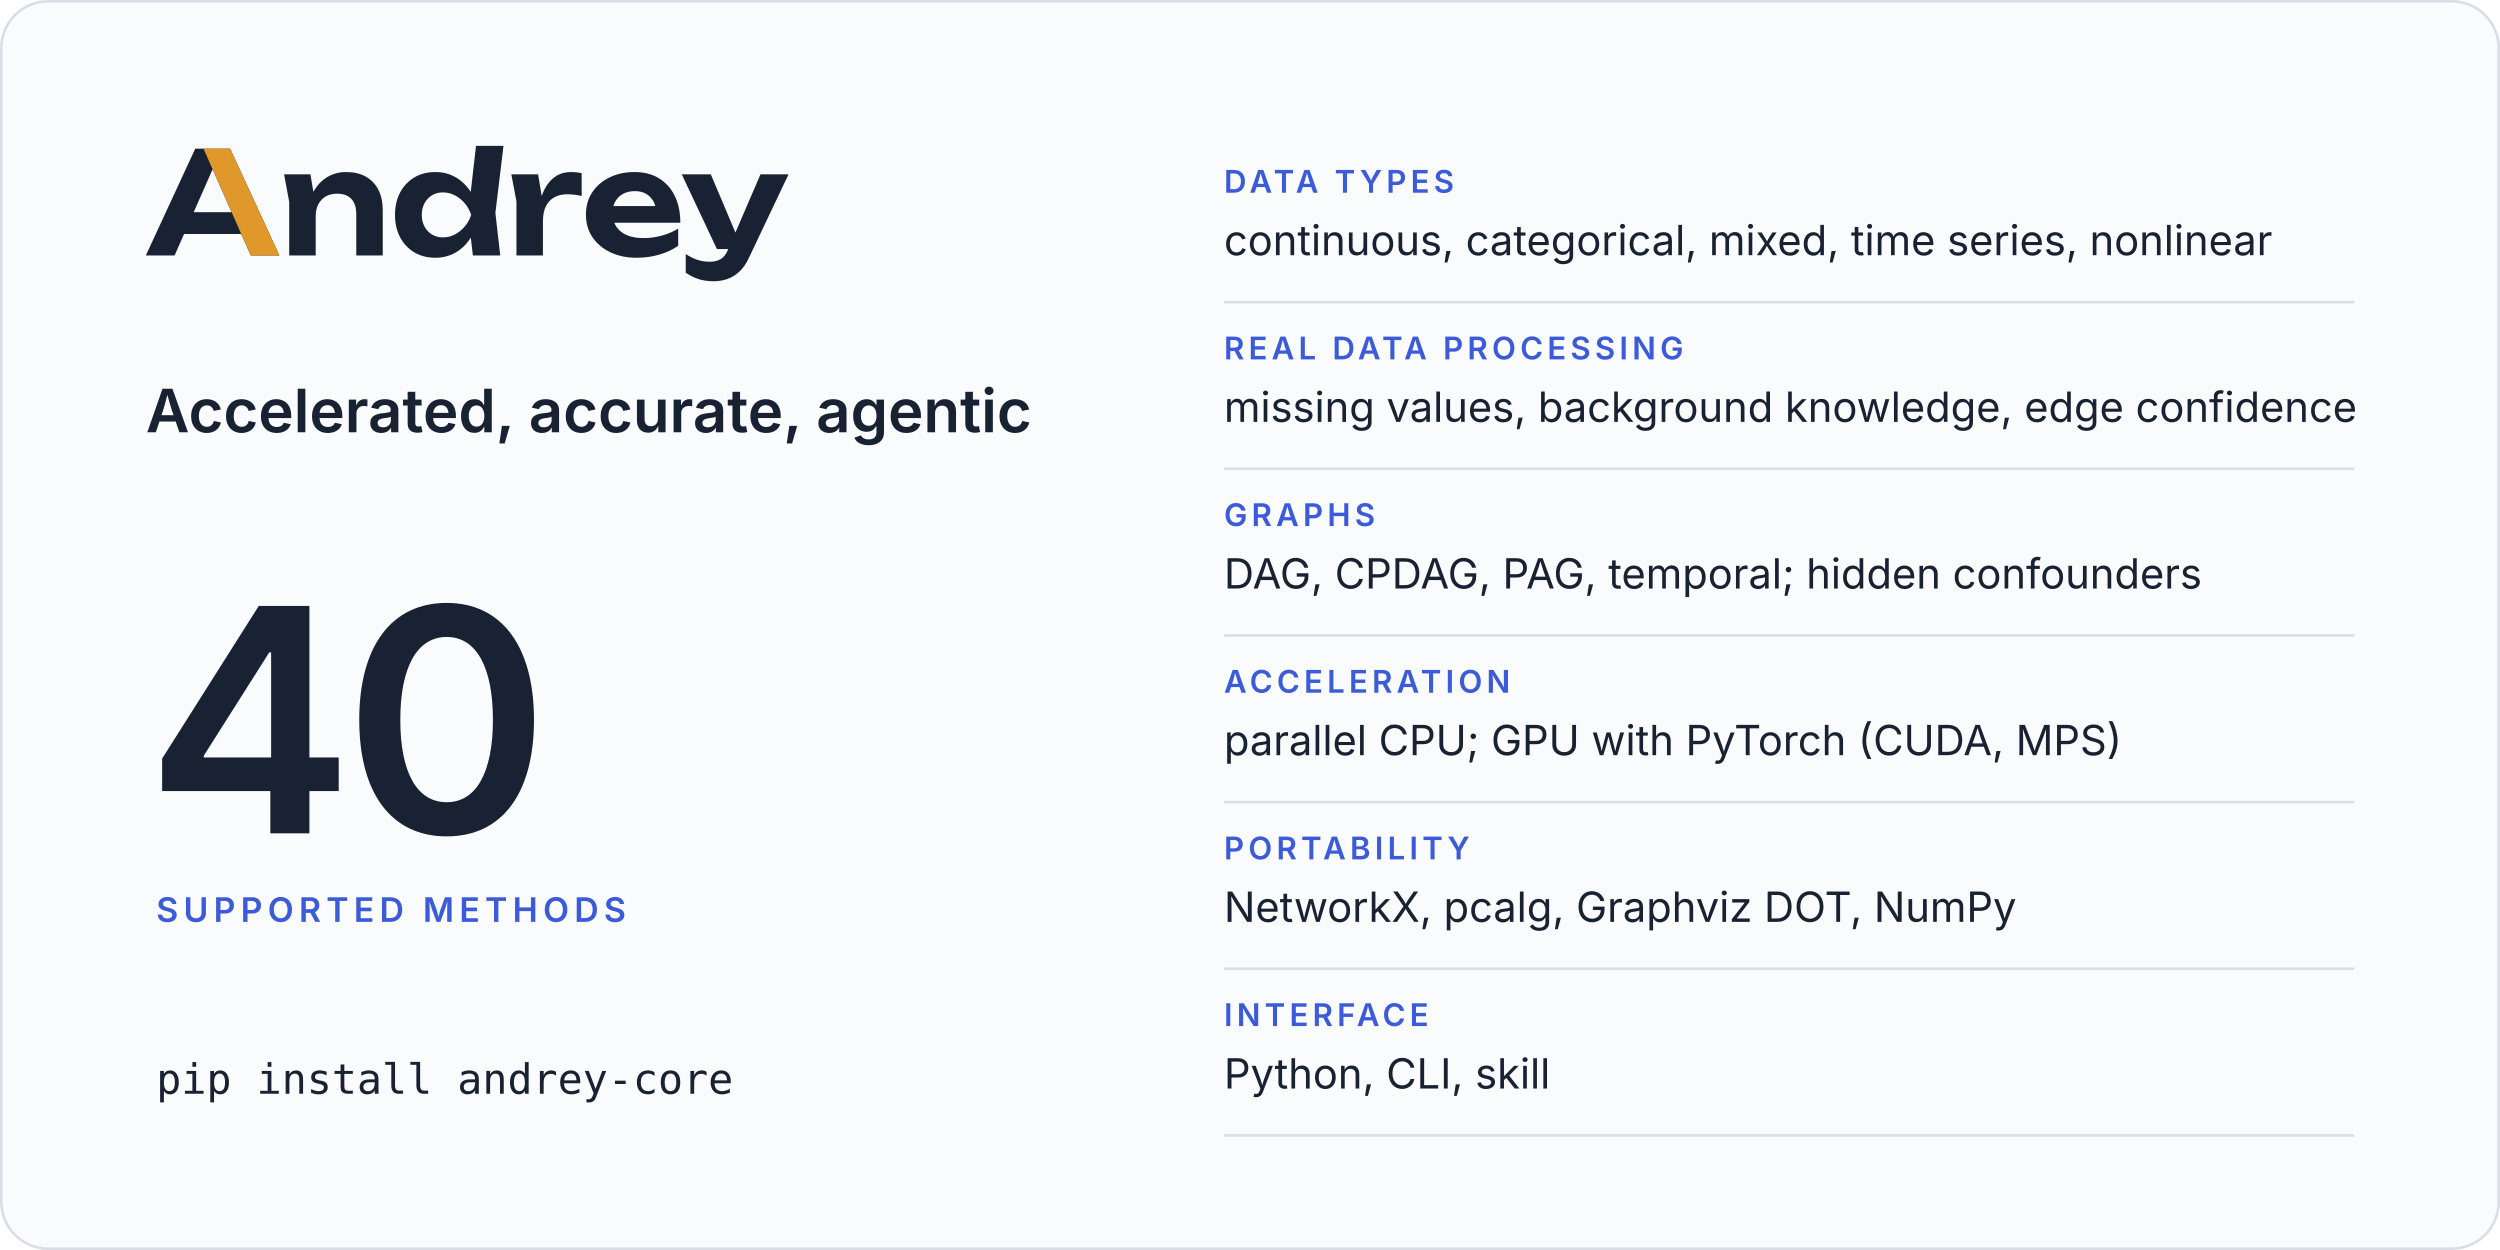
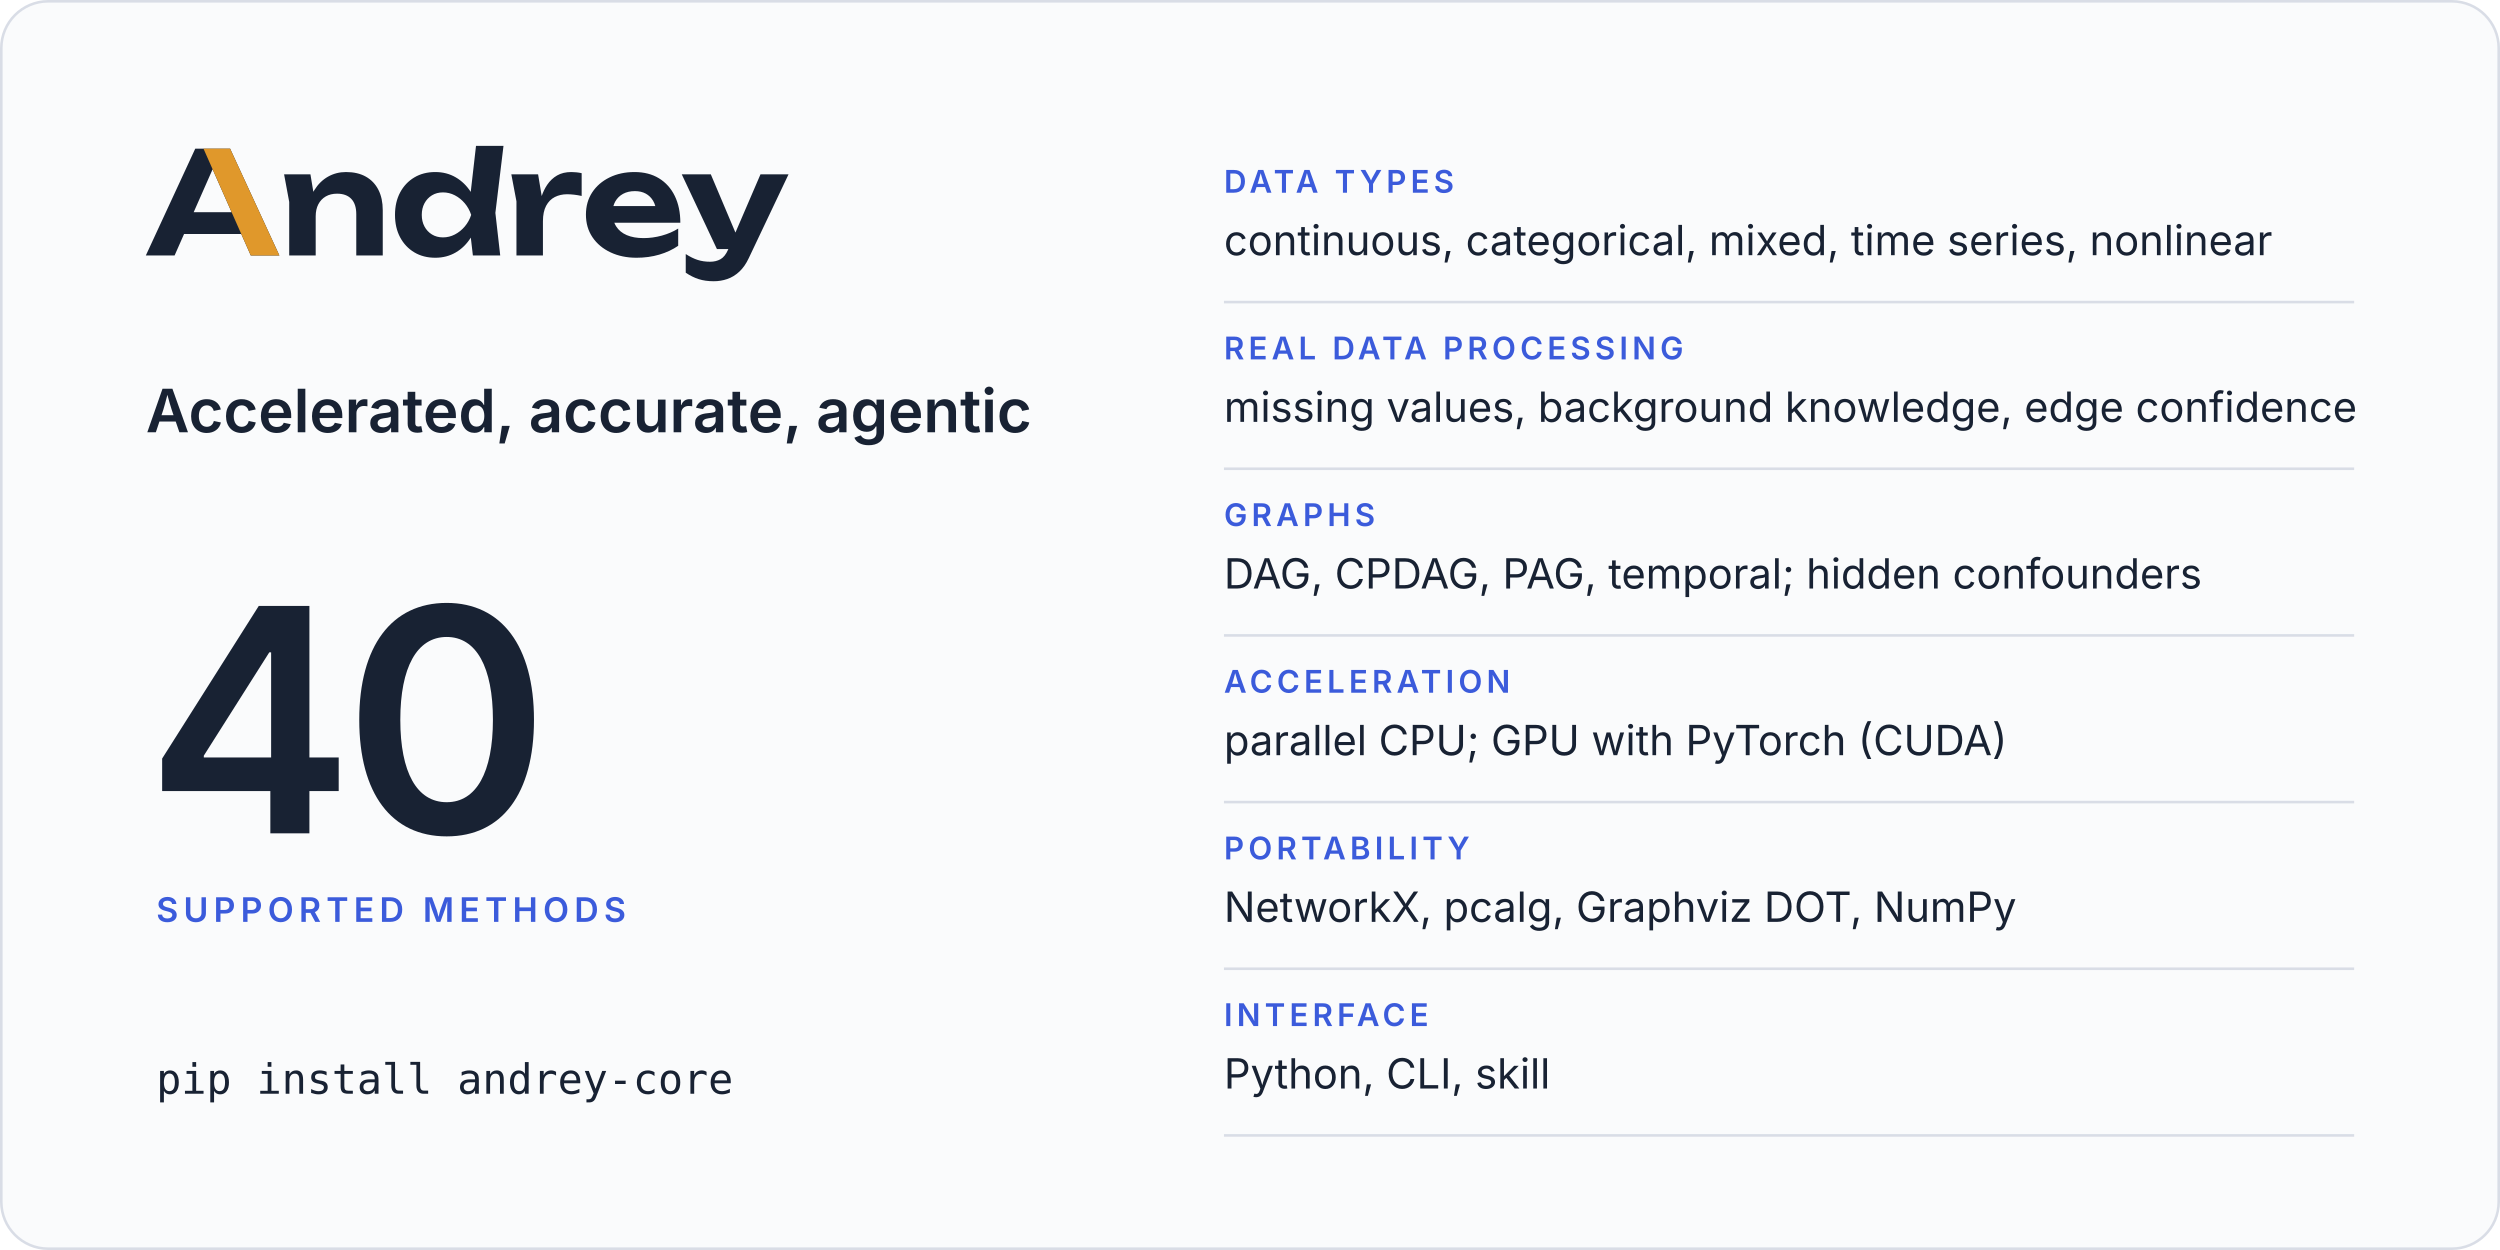
<svg xmlns="http://www.w3.org/2000/svg" width="960" height="480" viewBox="0 0 960 480" role="img" aria-labelledby="card-title card-desc">
  <rect x="0.5" y="0.5" width="959" height="479" rx="18" fill="#fafbfc" stroke="#d9dde6" />
  <svg x="56" y="56" width="246.8" height="52" viewBox="2 -770 4514 951">
    <path fill="#182233" d="M2299 0H2491L2457 -299L2514 -770H2321L2283.9 -446.5Q2241.8 -511.7 2179 -548.5Q2115 -586 2035 -586Q1951 -586 1887.5 -548Q1824 -510 1788 -442.5Q1752 -375 1752 -285Q1752 -195 1788 -127.5Q1824 -60 1887.5 -22Q1951 16 2035 16Q2115 16 2179 -21.5Q2242.5 -58.7 2284.4 -125.5ZM594 -750H349L2 0H204L270.6 -151H672.2L739 0H940ZM3448 16Q3534 16 3608.5 -6Q3683 -28 3741 -68V-189Q3690 -157 3626 -139.5Q3562 -122 3498 -122Q3428 -122 3379.5 -143Q3331 -164 3305.5 -204Q3297.7 -216.2 3292.3 -230H3756Q3756 -338 3717 -418Q3678 -498 3606 -542Q3534 -586 3434 -586Q3336 -586 3258.5 -548Q3181 -510 3137 -443Q3093 -376 3093 -287Q3093 -196 3139 -128Q3185 -60 3265.5 -22Q3346 16 3448 16ZM3991 181Q4040 181 4085.5 165.5Q4131 150 4170 114Q4209 78 4237 18L4516 -570H4319L4143 -160.9L3970 -570H3766L4013 -45H4093.2L4091 -40Q4070 8 4038.5 26Q4007 44 3965 44Q3918 44 3878.5 31.5Q3839 19 3794 -10V121Q3838 151 3884.5 166Q3931 181 3991 181ZM973 -570 1009 -376V0H1195V-275Q1195 -324 1213.5 -359.5Q1232 -395 1265.5 -414.5Q1299 -434 1345 -434Q1410 -434 1445 -397.5Q1480 -361 1480 -290V0H1666V-318Q1666 -401 1635.5 -461Q1605 -521 1547.5 -553.5Q1490 -586 1408 -586Q1339 -586 1281.5 -553.5Q1224 -521 1185.5 -459Q1181.9 -453.2 1178.5 -447.1L1158 -570ZM2569 -570 2605 -380V0H2791V-240Q2791 -307 2813.5 -349Q2836 -391 2874.5 -410.5Q2913 -430 2961 -430Q2983 -430 3009.5 -427Q3036 -424 3063 -418V-578Q3046 -582 3027 -584Q3008 -586 2991 -586Q2932 -586 2890.5 -562Q2849 -538 2821 -496.5Q2797.4 -461.5 2782.3 -417.5L2757 -570ZM1940 -285Q1940 -331 1959 -366.5Q1978 -402 2011.5 -422.5Q2045 -443 2089 -443Q2133 -443 2172.5 -422.5Q2212 -402 2242 -366.5Q2272 -331 2287 -285Q2272 -239 2242 -203.5Q2212 -168 2172.5 -147.5Q2133 -127 2089 -127Q2045 -127 2011.5 -147.5Q1978 -168 1959 -203.5Q1940 -239 1940 -285ZM604.4 -304H338.1L471 -605.4ZM3285.9 -347Q3290.7 -364.6 3299.5 -380Q3319 -414 3354 -433Q3389 -452 3437 -452Q3481 -452 3513 -434.5Q3545 -417 3564.5 -384.5Q3574.6 -367.7 3580.3 -347Z" />
    <path fill="#e0982b" d="M594 -750H407L604.4 -304L672.2 -151L739 0H940Z" />
  </svg>
  <text x="56" y="166" font-family="Inter, -apple-system, BlinkMacSystemFont, 'Segoe UI', Helvetica, Arial, sans-serif" font-size="23" font-weight="600" letter-spacing="0" fill="#182233">Accelerated, accurate, agentic</text>
  <text x="56" y="320" font-family="Inter, -apple-system, BlinkMacSystemFont, 'Segoe UI', Helvetica, Arial, sans-serif" font-size="120" font-weight="600" letter-spacing="-4" fill="#182233">40</text>
  <text x="60" y="354" font-family="Inter, -apple-system, BlinkMacSystemFont, 'Segoe UI', Helvetica, Arial, sans-serif" font-size="13" font-weight="600" letter-spacing="2" fill="#3b5bdb">SUPPORTED METHODS</text>
  <text x="60" y="420" font-family="ui-monospace, SFMono-Regular, Menlo, Consolas, monospace" font-size="16" font-weight="400" letter-spacing="0" fill="#182233">pip install andrey-core</text>
  <text x="470" y="74" font-family="Inter, -apple-system, BlinkMacSystemFont, 'Segoe UI', Helvetica, Arial, sans-serif" font-size="12" font-weight="600" letter-spacing="1.6" fill="#3b5bdb">DATA TYPES</text>
  <text x="470" y="98" font-family="Inter, -apple-system, BlinkMacSystemFont, 'Segoe UI', Helvetica, Arial, sans-serif" font-size="16" font-weight="400" letter-spacing="0" fill="#182233">continuous, categorical, mixed, time series, nonlinear</text>
  <line x1="470" y1="116" x2="904" y2="116" stroke="#d9dde6" />
  <text x="470" y="138" font-family="Inter, -apple-system, BlinkMacSystemFont, 'Segoe UI', Helvetica, Arial, sans-serif" font-size="12" font-weight="600" letter-spacing="1.6" fill="#3b5bdb">REAL DATA PROCESSING</text>
  <text x="470" y="162" font-family="Inter, -apple-system, BlinkMacSystemFont, 'Segoe UI', Helvetica, Arial, sans-serif" font-size="16" font-weight="400" letter-spacing="0" fill="#182233">missing values, background knowledge, edge confidence</text>
  <line x1="470" y1="180" x2="904" y2="180" stroke="#d9dde6" />
  <text x="470" y="202" font-family="Inter, -apple-system, BlinkMacSystemFont, 'Segoe UI', Helvetica, Arial, sans-serif" font-size="12" font-weight="600" letter-spacing="1.6" fill="#3b5bdb">GRAPHS</text>
  <text x="470" y="226" font-family="Inter, -apple-system, BlinkMacSystemFont, 'Segoe UI', Helvetica, Arial, sans-serif" font-size="16" font-weight="400" letter-spacing="0" fill="#182233">DAG, CPDAG, PAG, temporal; hidden confounders</text>
  <line x1="470" y1="244" x2="904" y2="244" stroke="#d9dde6" />
  <text x="470" y="266" font-family="Inter, -apple-system, BlinkMacSystemFont, 'Segoe UI', Helvetica, Arial, sans-serif" font-size="12" font-weight="600" letter-spacing="1.6" fill="#3b5bdb">ACCELERATION</text>
-   <text x="470" y="290" font-family="Inter, -apple-system, BlinkMacSystemFont, 'Segoe UI', Helvetica, Arial, sans-serif" font-size="16" font-weight="400" letter-spacing="0" fill="#182233">parallel CPU; GPU with PyTorch (CUDA, MPS)</text>
+   <text x="470" y="290" font-family="Inter, -apple-system, BlinkMacSystemFont, 'Segoe UI', Helvetica, Arial, sans-serif" font-size="16" font-weight="400" letter-spacing="0" fill="#182233">parallel CPU; GPU with PyTorch (CUDA)</text>
  <line x1="470" y1="308" x2="904" y2="308" stroke="#d9dde6" />
  <text x="470" y="330" font-family="Inter, -apple-system, BlinkMacSystemFont, 'Segoe UI', Helvetica, Arial, sans-serif" font-size="12" font-weight="600" letter-spacing="1.6" fill="#3b5bdb">PORTABILITY</text>
  <text x="470" y="354" font-family="Inter, -apple-system, BlinkMacSystemFont, 'Segoe UI', Helvetica, Arial, sans-serif" font-size="16" font-weight="400" letter-spacing="0" fill="#182233">NetworkX, pcalg, Graphviz DOT, NumPy</text>
  <line x1="470" y1="372" x2="904" y2="372" stroke="#d9dde6" />
  <text x="470" y="394" font-family="Inter, -apple-system, BlinkMacSystemFont, 'Segoe UI', Helvetica, Arial, sans-serif" font-size="12" font-weight="600" letter-spacing="1.6" fill="#3b5bdb">INTERFACE</text>
  <text x="470" y="418" font-family="Inter, -apple-system, BlinkMacSystemFont, 'Segoe UI', Helvetica, Arial, sans-serif" font-size="16" font-weight="400" letter-spacing="0" fill="#182233">Python, CLI, skill</text>
  <line x1="470" y1="436" x2="904" y2="436" stroke="#d9dde6" />
</svg>
